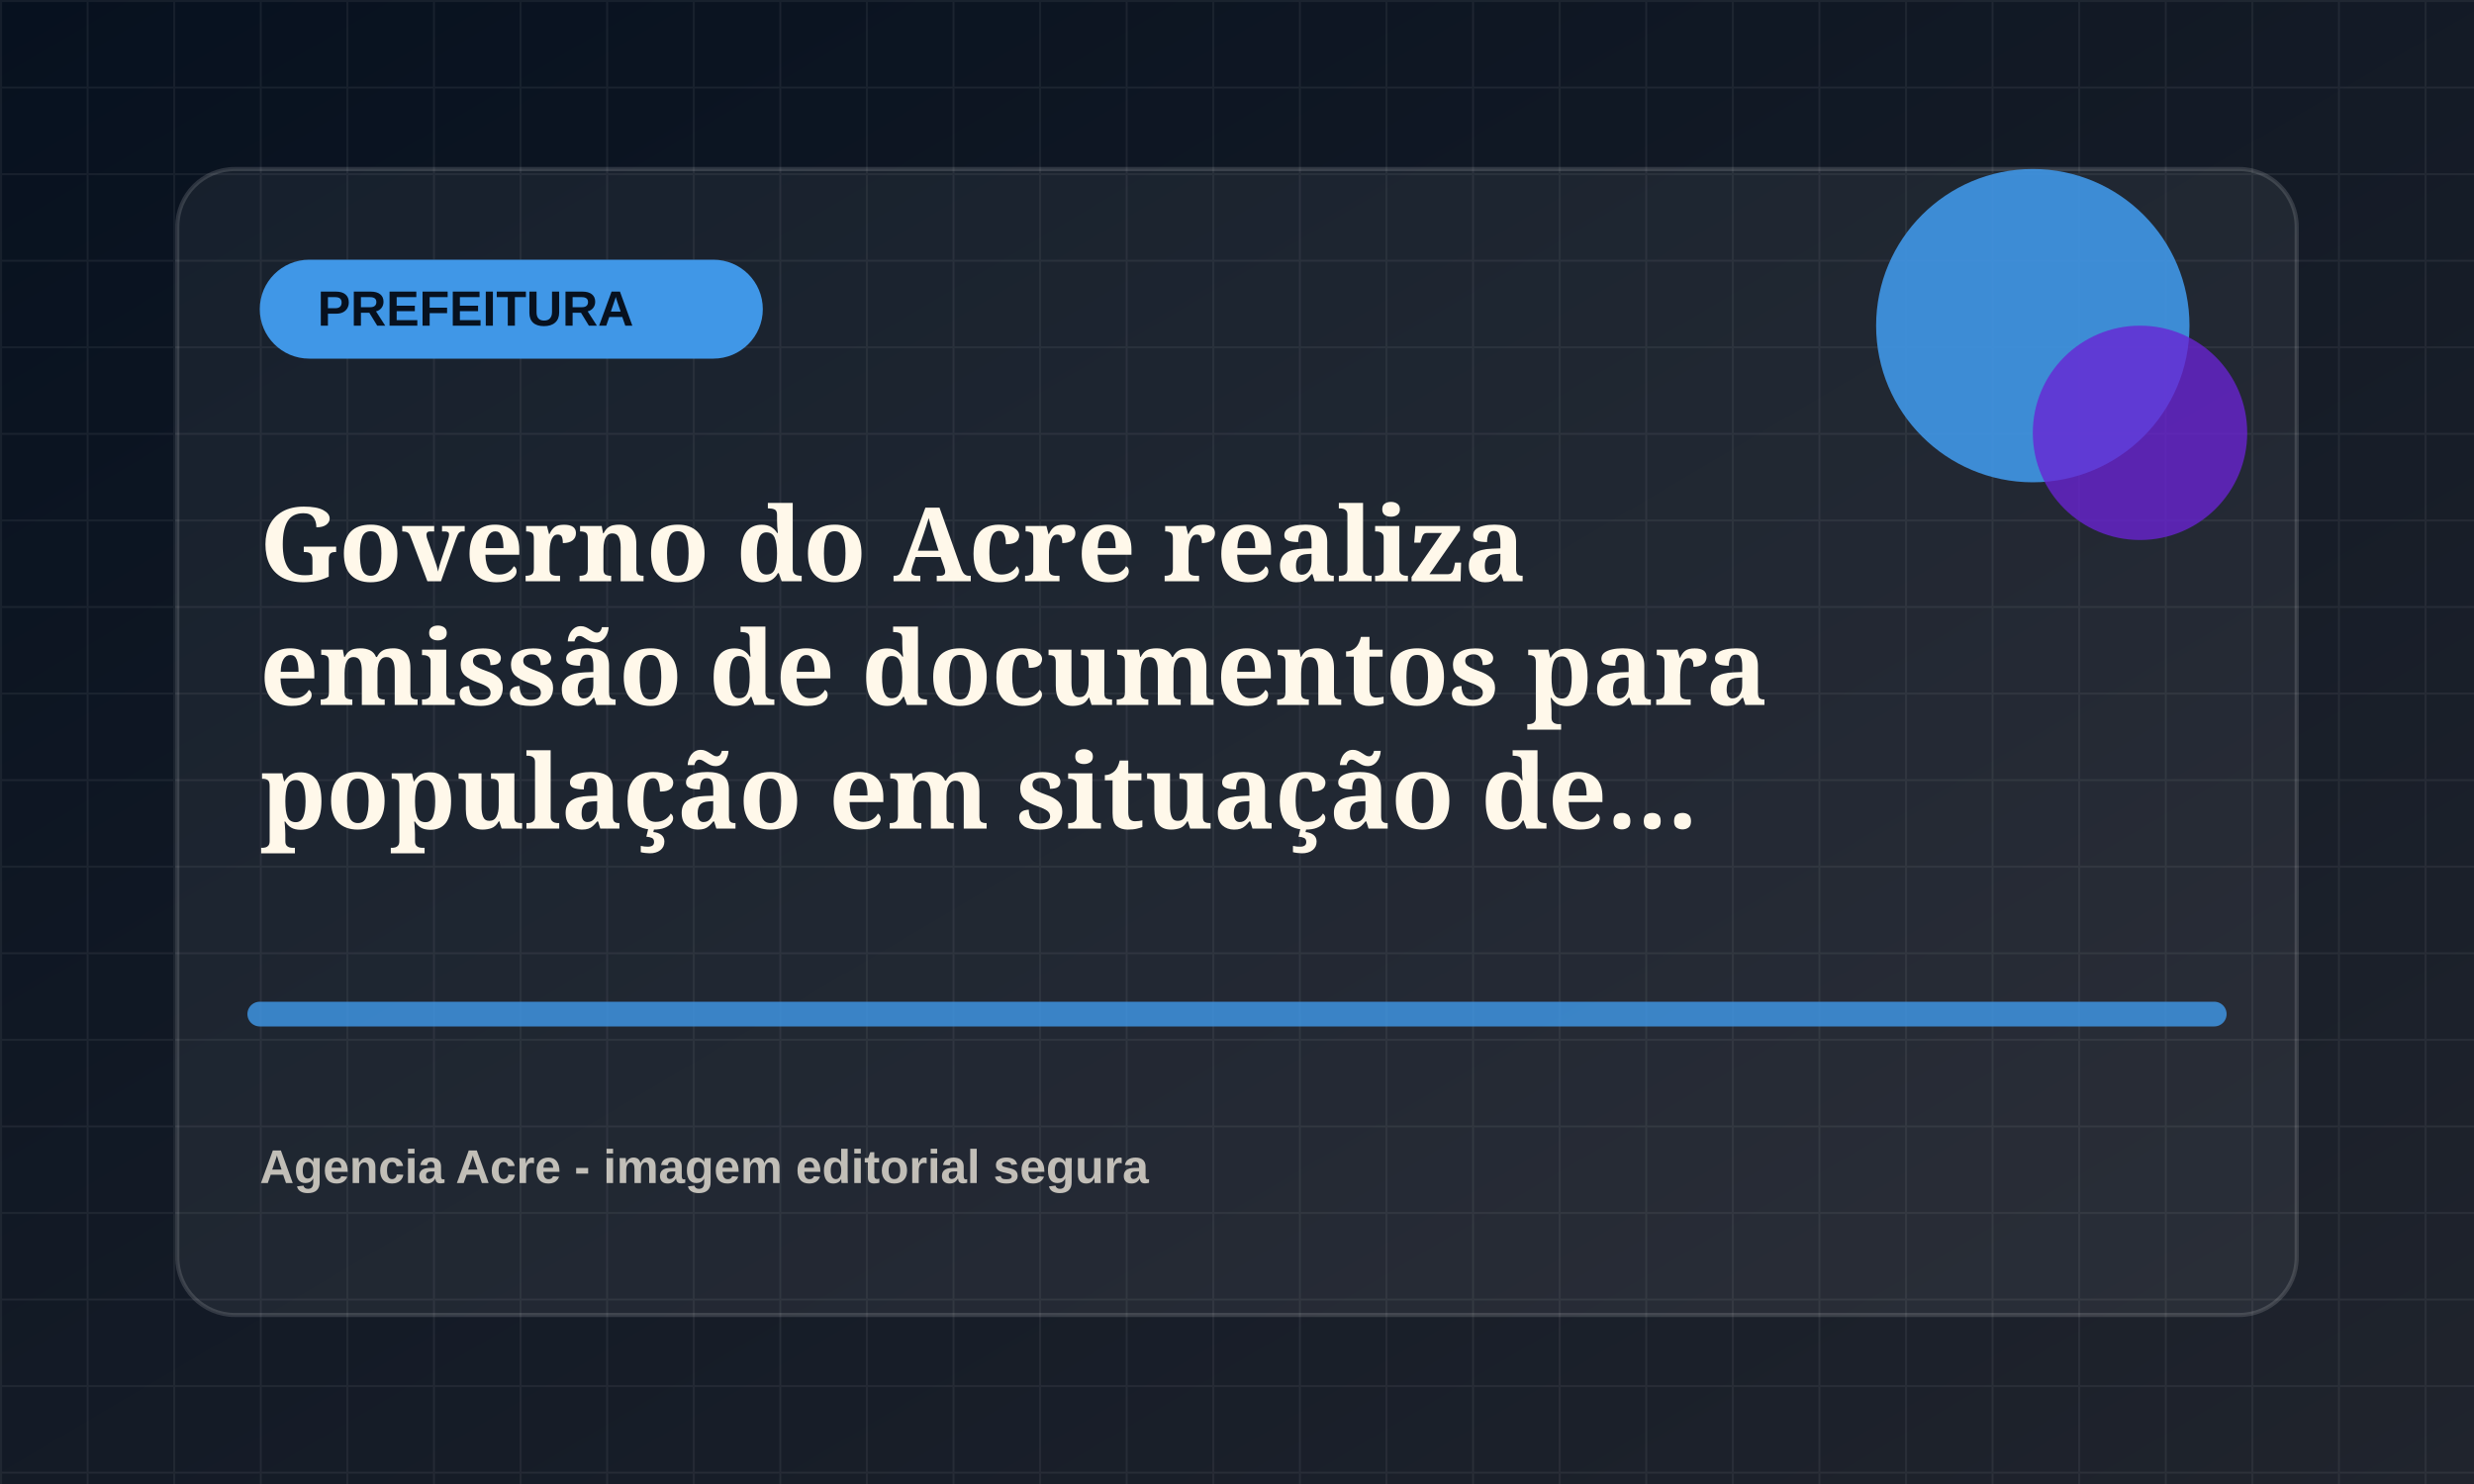
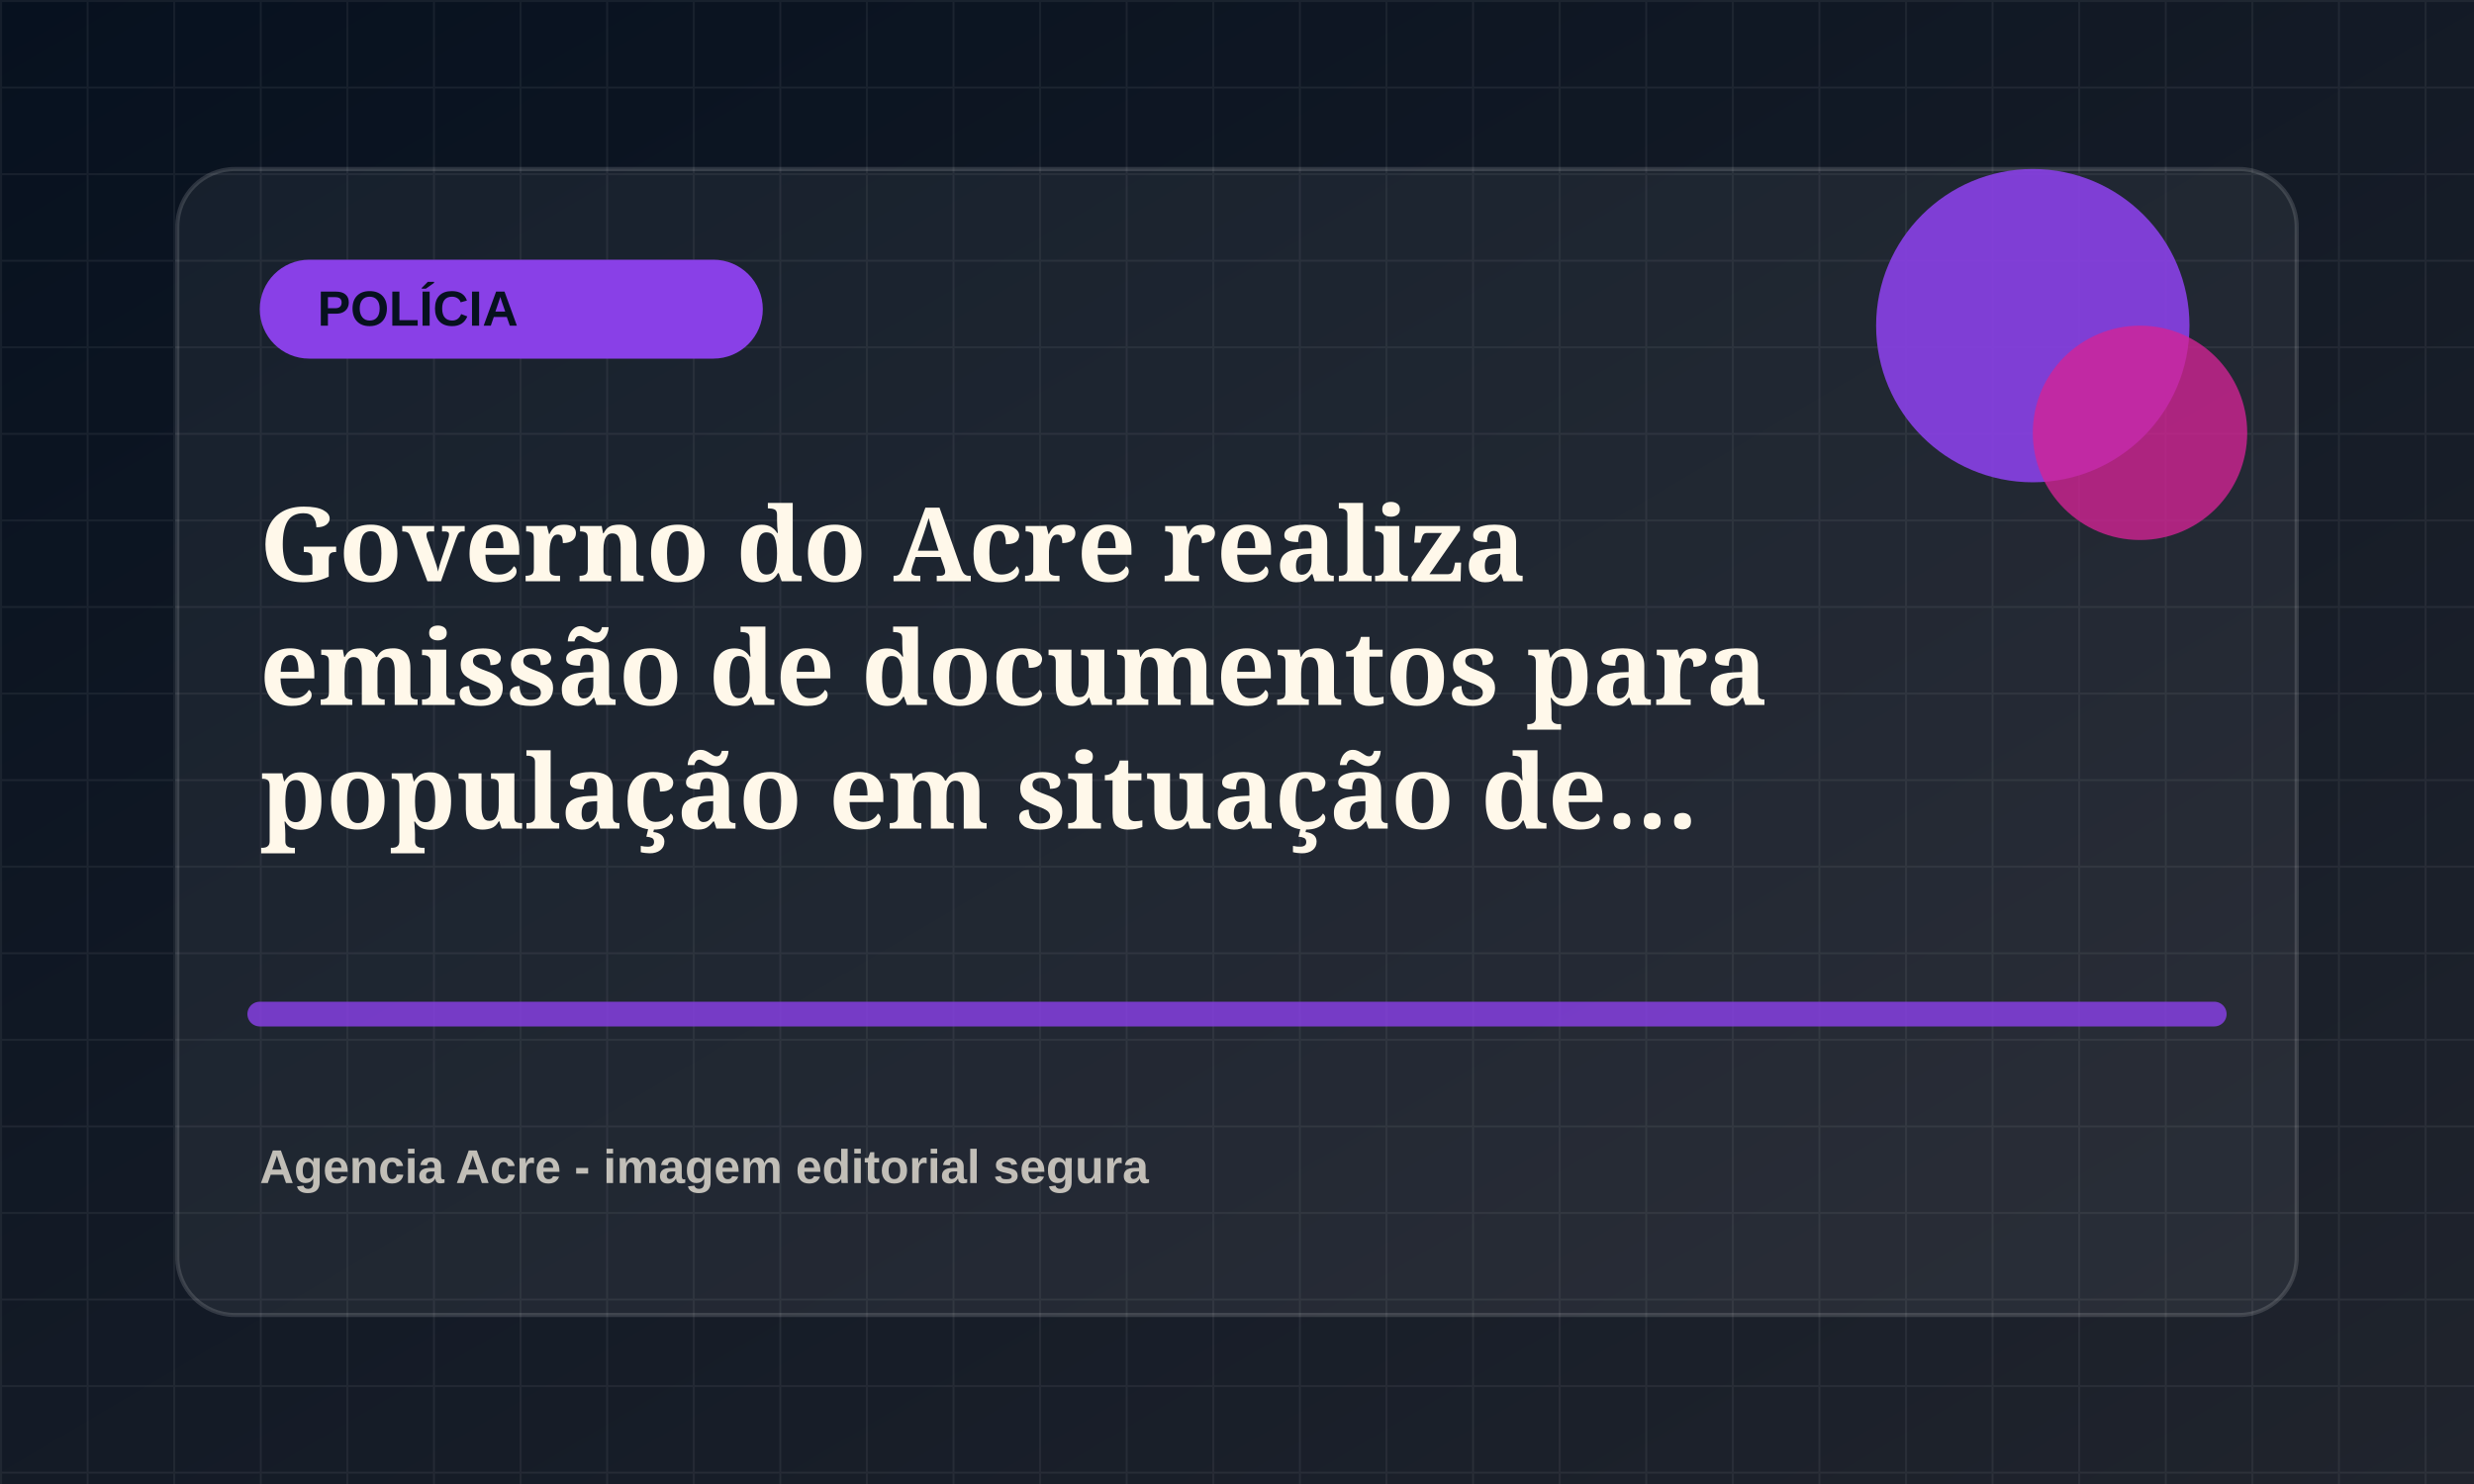
<svg xmlns="http://www.w3.org/2000/svg" viewBox="0 0 1200 720">
  <defs>
    <linearGradient id="bg" x1="0" x2="1" y1="0" y2="1">
      <stop offset="0" stop-color="#07111f" />
      <stop offset="1" stop-color="#20242d" />
    </linearGradient>
    <pattern id="grid" width="42" height="42" patternUnits="userSpaceOnUse">
      <path d="M42 0H0v42" fill="none" stroke="rgba(255,255,255,.055)" stroke-width="2" />
    </pattern>
  </defs>
  <rect width="1200" height="720" fill="url(#bg)" />
  <rect width="1200" height="720" fill="url(#grid)" />
  <rect x="86" y="82" width="1028" height="556" rx="28" fill="rgba(255,255,255,.055)" stroke="rgba(255,255,255,.14)" stroke-width="2" />
-   <rect x="126" y="126" width="244" height="48" rx="24" fill="hsl(209 78% 58%)" />
-   <text x="154" y="158" fill="#07111f" font-family="Arial, sans-serif" font-size="24" font-weight="800">PREFEITURA</text>
-   <circle cx="986" cy="158" r="76" fill="hsl(209 78% 58%)" opacity=".9" />
-   <circle cx="1038" cy="210" r="52" fill="hsl(264 72% 48%)" opacity=".78" />
-   <path d="M126 492h948" stroke="hsl(209 78% 58%)" stroke-width="12" stroke-linecap="round" opacity=".82" />
+   <rect x="126" y="126" width="244" height="48" rx="24" fill="hsl(266 78% 58%)" />
+   <text x="154" y="158" fill="#07111f" font-family="Arial, sans-serif" font-size="24" font-weight="800">POLÍCIA</text>
+   <circle cx="986" cy="158" r="76" fill="hsl(266 78% 58%)" opacity=".9" />
+   <circle cx="1038" cy="210" r="52" fill="hsl(321 72% 48%)" opacity=".78" />
+   <path d="M126 492h948" stroke="hsl(266 78% 58%)" stroke-width="12" stroke-linecap="round" opacity=".82" />
  <text x="126" y="282" fill="#fff8ea" font-family="Georgia, serif" font-size="50" font-weight="700">
    <tspan x="126" dy="0">Governo do Acre realiza</tspan>
    <tspan x="126" dy="60">emissão de documentos para</tspan>
    <tspan x="126" dy="60">população em situação de...</tspan>
  </text>
  <text x="126" y="574" fill="rgba(255,248,234,.72)" font-family="Arial, sans-serif" font-size="23" font-weight="700">Agencia Acre - imagem editorial segura</text>
</svg>
